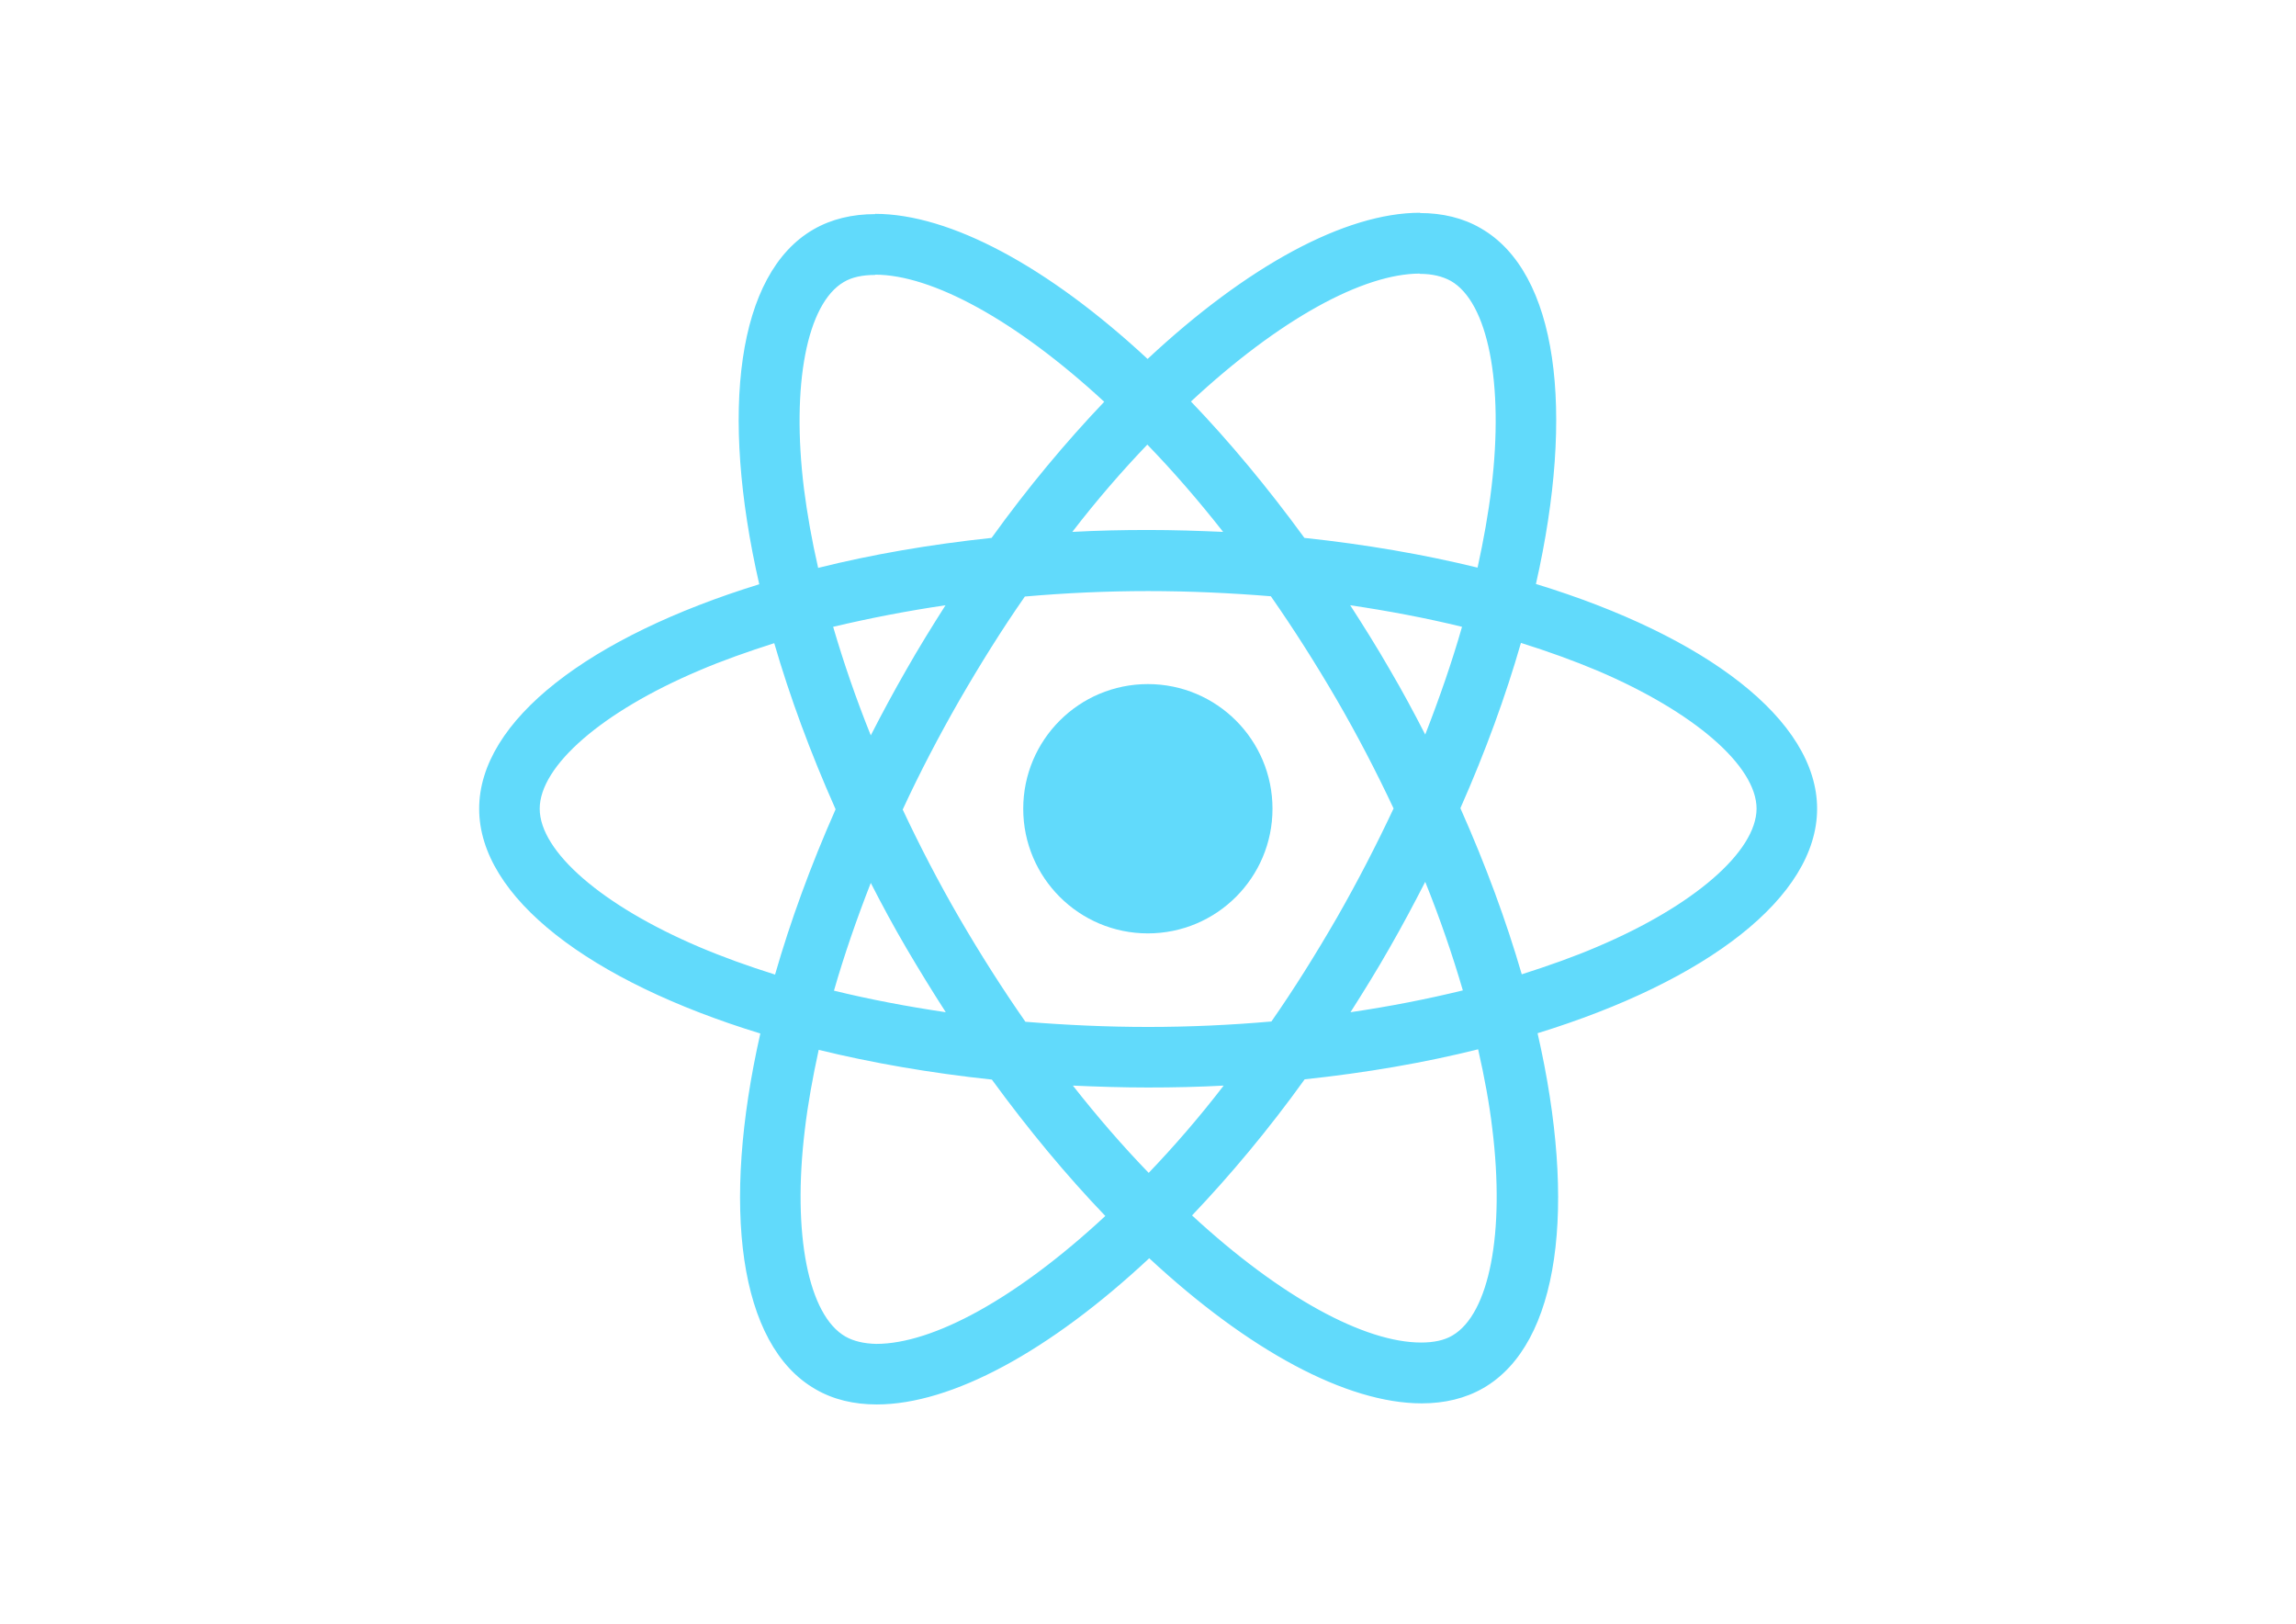
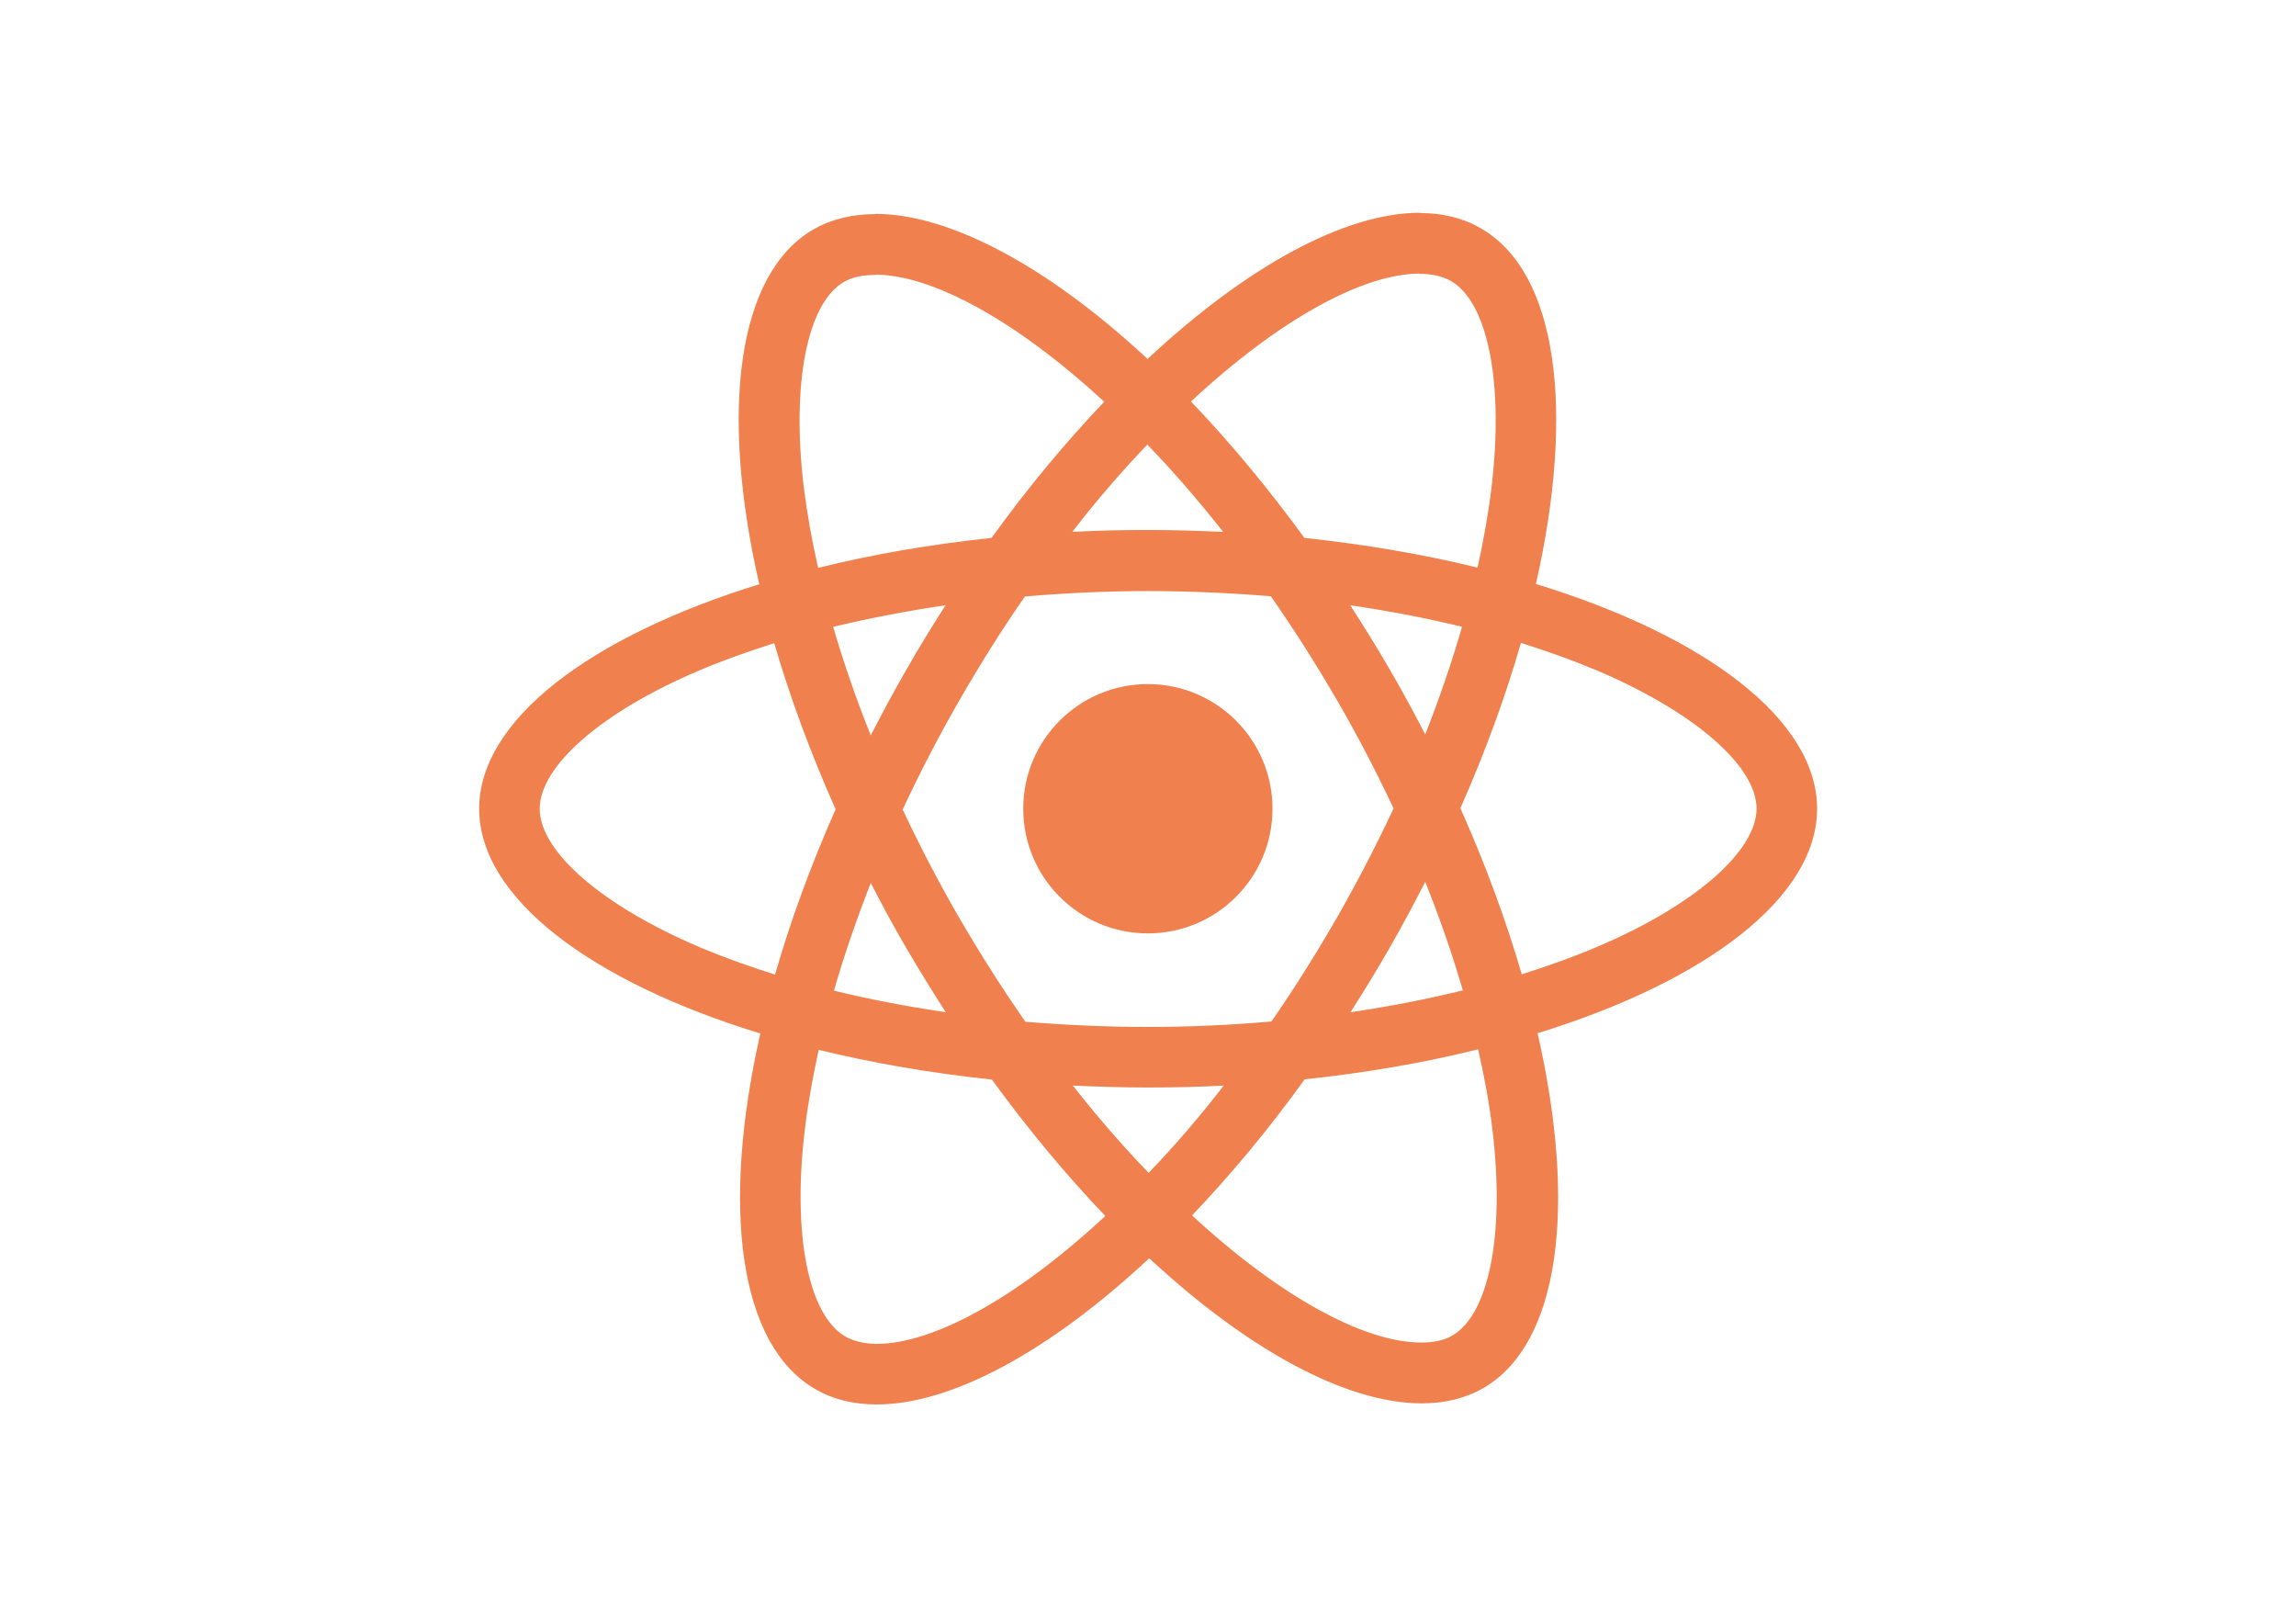
<svg xmlns="http://www.w3.org/2000/svg" viewBox="0 0 841.9 595.3">
-   <g fill="#61DAFB">
+   <g fill="#f0814e">
    <path d="M666.3 296.5c0-32.5-40.7-63.3-103.1-82.4 14.4-63.6 8-114.2-20.2-130.4-6.5-3.8-14.1-5.6-22.4-5.6v22.3c4.6 0 8.3.9 11.4 2.6 13.6 7.8 19.5 37.5 14.9 75.7-1.1 9.4-2.9 19.3-5.1 29.4-19.6-4.8-41-8.5-63.5-10.9-13.5-18.5-27.5-35.3-41.6-50 32.6-30.3 63.2-46.9 84-46.9V78c-27.5 0-63.5 19.6-99.9 53.6-36.4-33.8-72.4-53.2-99.9-53.2v22.3c20.7 0 51.4 16.5 84 46.6-14 14.7-28 31.4-41.3 49.9-22.6 2.4-44 6.1-63.6 11-2.3-10-4-19.7-5.2-29-4.7-38.2 1.1-67.9 14.6-75.8 3-1.8 6.9-2.6 11.5-2.6V78.5c-8.4 0-16 1.8-22.6 5.6-28.1 16.2-34.4 66.7-19.9 130.1-62.2 19.2-102.7 49.9-102.7 82.3 0 32.5 40.7 63.3 103.1 82.4-14.4 63.6-8 114.2 20.2 130.4 6.5 3.8 14.1 5.6 22.5 5.6 27.5 0 63.5-19.6 99.9-53.6 36.4 33.8 72.4 53.2 99.9 53.2 8.4 0 16-1.8 22.6-5.6 28.1-16.2 34.4-66.7 19.9-130.1 62-19.1 102.5-49.9 102.5-82.3zm-130.2-66.7c-3.7 12.9-8.3 26.2-13.5 39.5-4.1-8-8.4-16-13.1-24-4.6-8-9.5-15.8-14.4-23.4 14.2 2.1 27.9 4.7 41 7.9zm-45.8 106.5c-7.8 13.5-15.8 26.3-24.1 38.2-14.9 1.3-30 2-45.2 2-15.1 0-30.2-.7-45-1.9-8.3-11.9-16.4-24.6-24.2-38-7.6-13.1-14.5-26.4-20.8-39.8 6.2-13.4 13.2-26.8 20.7-39.9 7.8-13.5 15.8-26.3 24.1-38.2 14.9-1.3 30-2 45.2-2 15.1 0 30.2.7 45 1.9 8.3 11.9 16.4 24.6 24.2 38 7.6 13.1 14.5 26.4 20.8 39.8-6.3 13.4-13.2 26.8-20.7 39.9zm32.3-13c5.4 13.4 10 26.8 13.8 39.8-13.1 3.2-26.9 5.9-41.2 8 4.9-7.7 9.8-15.6 14.4-23.7 4.6-8 8.9-16.1 13-24.1zM421.2 430c-9.3-9.6-18.6-20.3-27.8-32 9 .4 18.2.7 27.5.7 9.4 0 18.7-.2 27.8-.7-9 11.7-18.3 22.4-27.5 32zm-74.4-58.9c-14.2-2.1-27.9-4.7-41-7.9 3.7-12.9 8.3-26.2 13.5-39.5 4.1 8 8.4 16 13.1 24 4.7 8 9.5 15.8 14.4 23.4zM420.7 163c9.3 9.6 18.6 20.3 27.8 32-9-.4-18.2-.7-27.5-.7-9.4 0-18.7.2-27.8.7 9-11.7 18.3-22.4 27.5-32zm-74 58.9c-4.9 7.7-9.8 15.6-14.4 23.7-4.6 8-8.9 16-13 24-5.4-13.4-10-26.8-13.8-39.8 13.1-3.1 26.9-5.8 41.2-7.9zm-90.5 125.2c-35.4-15.1-58.3-34.9-58.3-50.6 0-15.7 22.9-35.6 58.3-50.6 8.6-3.7 18-7 27.7-10.1 5.7 19.6 13.2 40 22.5 60.9-9.2 20.8-16.6 41.1-22.2 60.6-9.9-3.1-19.3-6.5-28-10.2zM310 490c-13.6-7.8-19.5-37.5-14.9-75.7 1.1-9.4 2.9-19.3 5.1-29.4 19.6 4.8 41 8.5 63.5 10.9 13.5 18.5 27.5 35.3 41.6 50-32.6 30.3-63.2 46.9-84 46.9-4.5-.1-8.3-1-11.3-2.7zm237.2-76.2c4.7 38.2-1.1 67.9-14.6 75.8-3 1.8-6.9 2.6-11.5 2.6-20.7 0-51.4-16.5-84-46.6 14-14.7 28-31.4 41.3-49.9 22.6-2.4 44-6.1 63.6-11 2.3 10.1 4.1 19.8 5.2 29.1zm38.5-66.7c-8.6 3.7-18 7-27.7 10.1-5.7-19.6-13.2-40-22.5-60.9 9.2-20.8 16.6-41.1 22.2-60.6 9.9 3.1 19.3 6.5 28.1 10.2 35.4 15.1 58.3 34.9 58.3 50.6-.1 15.7-23 35.6-58.4 50.6zM320.8 78.4z" />
    <circle cx="420.9" cy="296.5" r="45.7" />
    <path d="M520.5 78.1z" />
  </g>
</svg>
